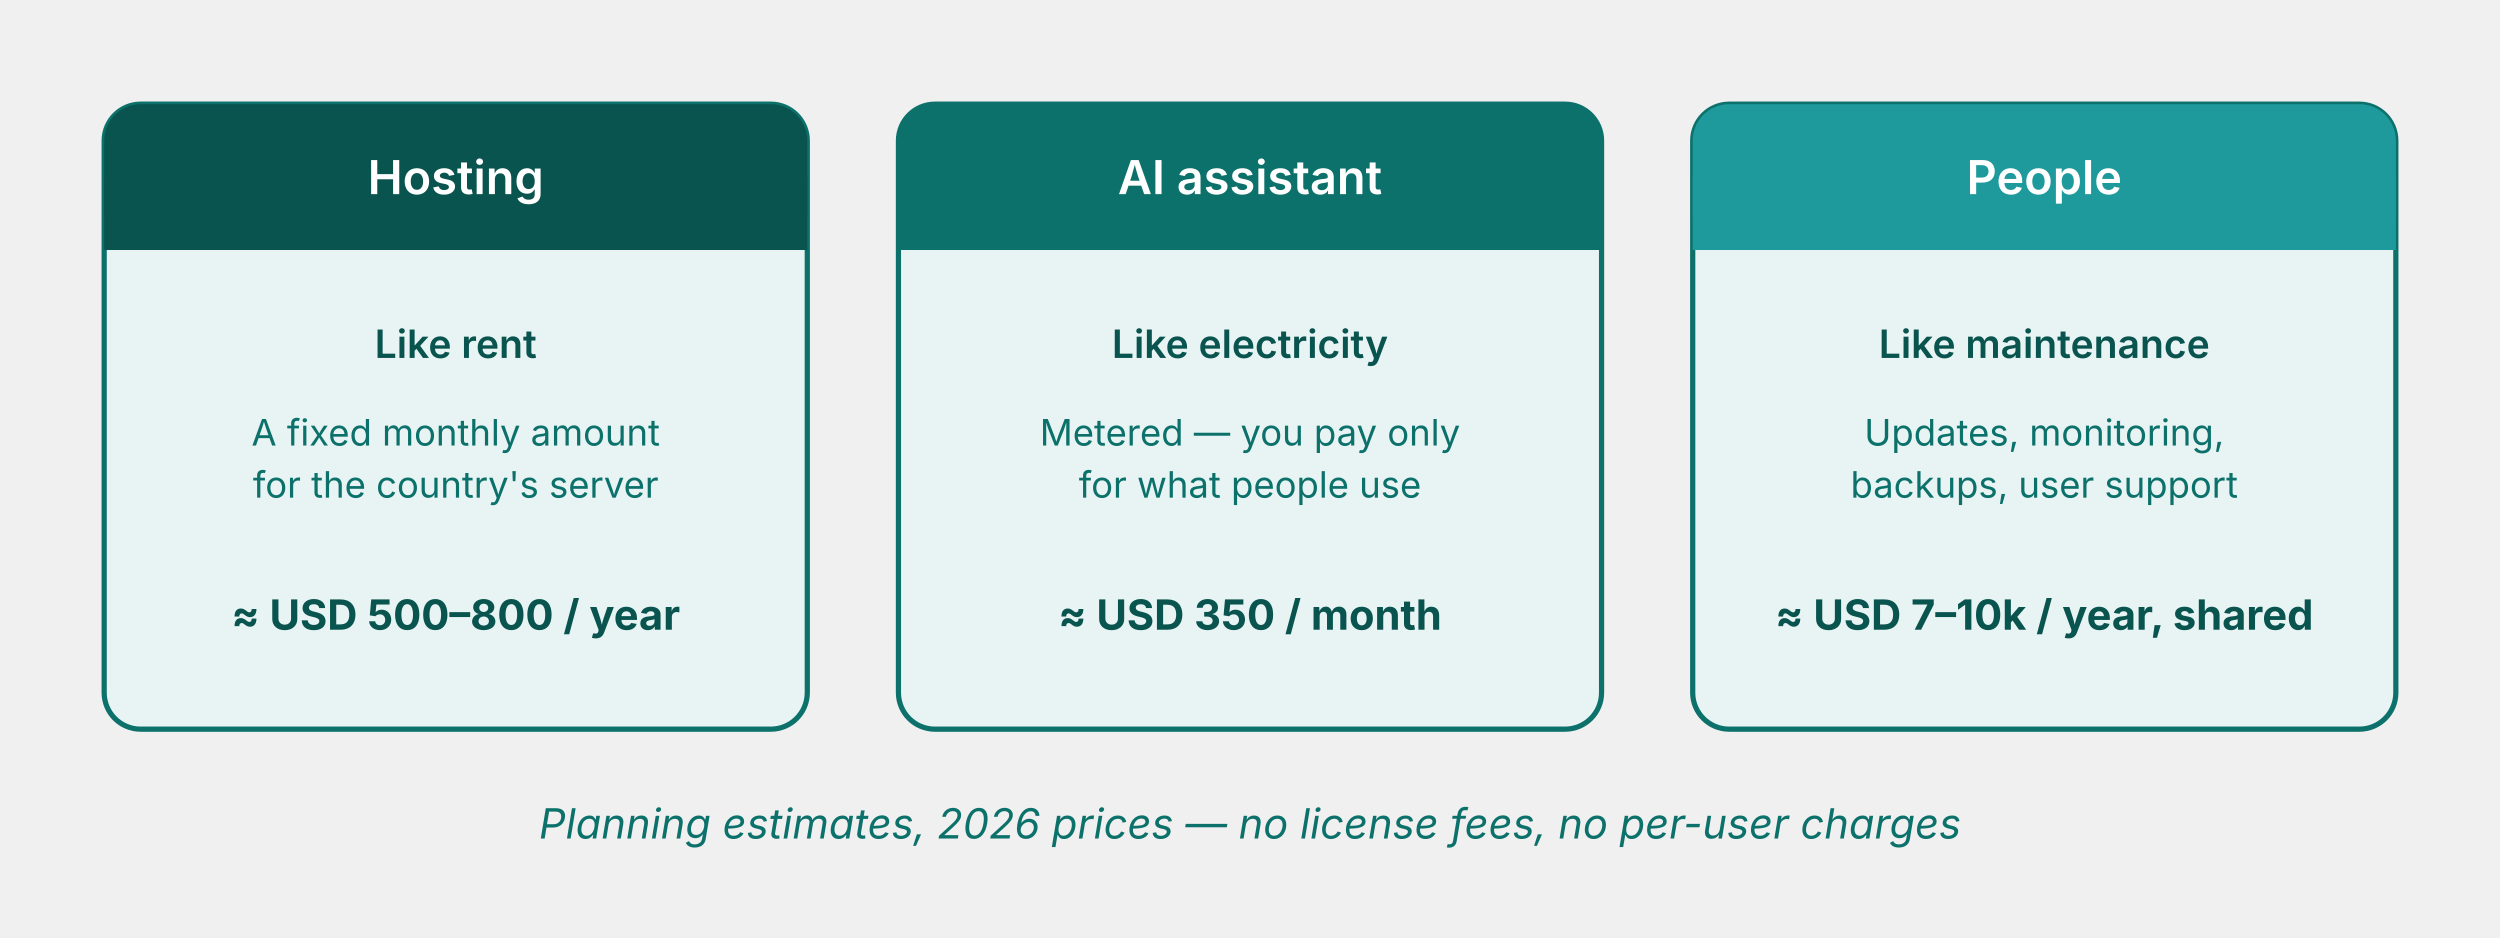
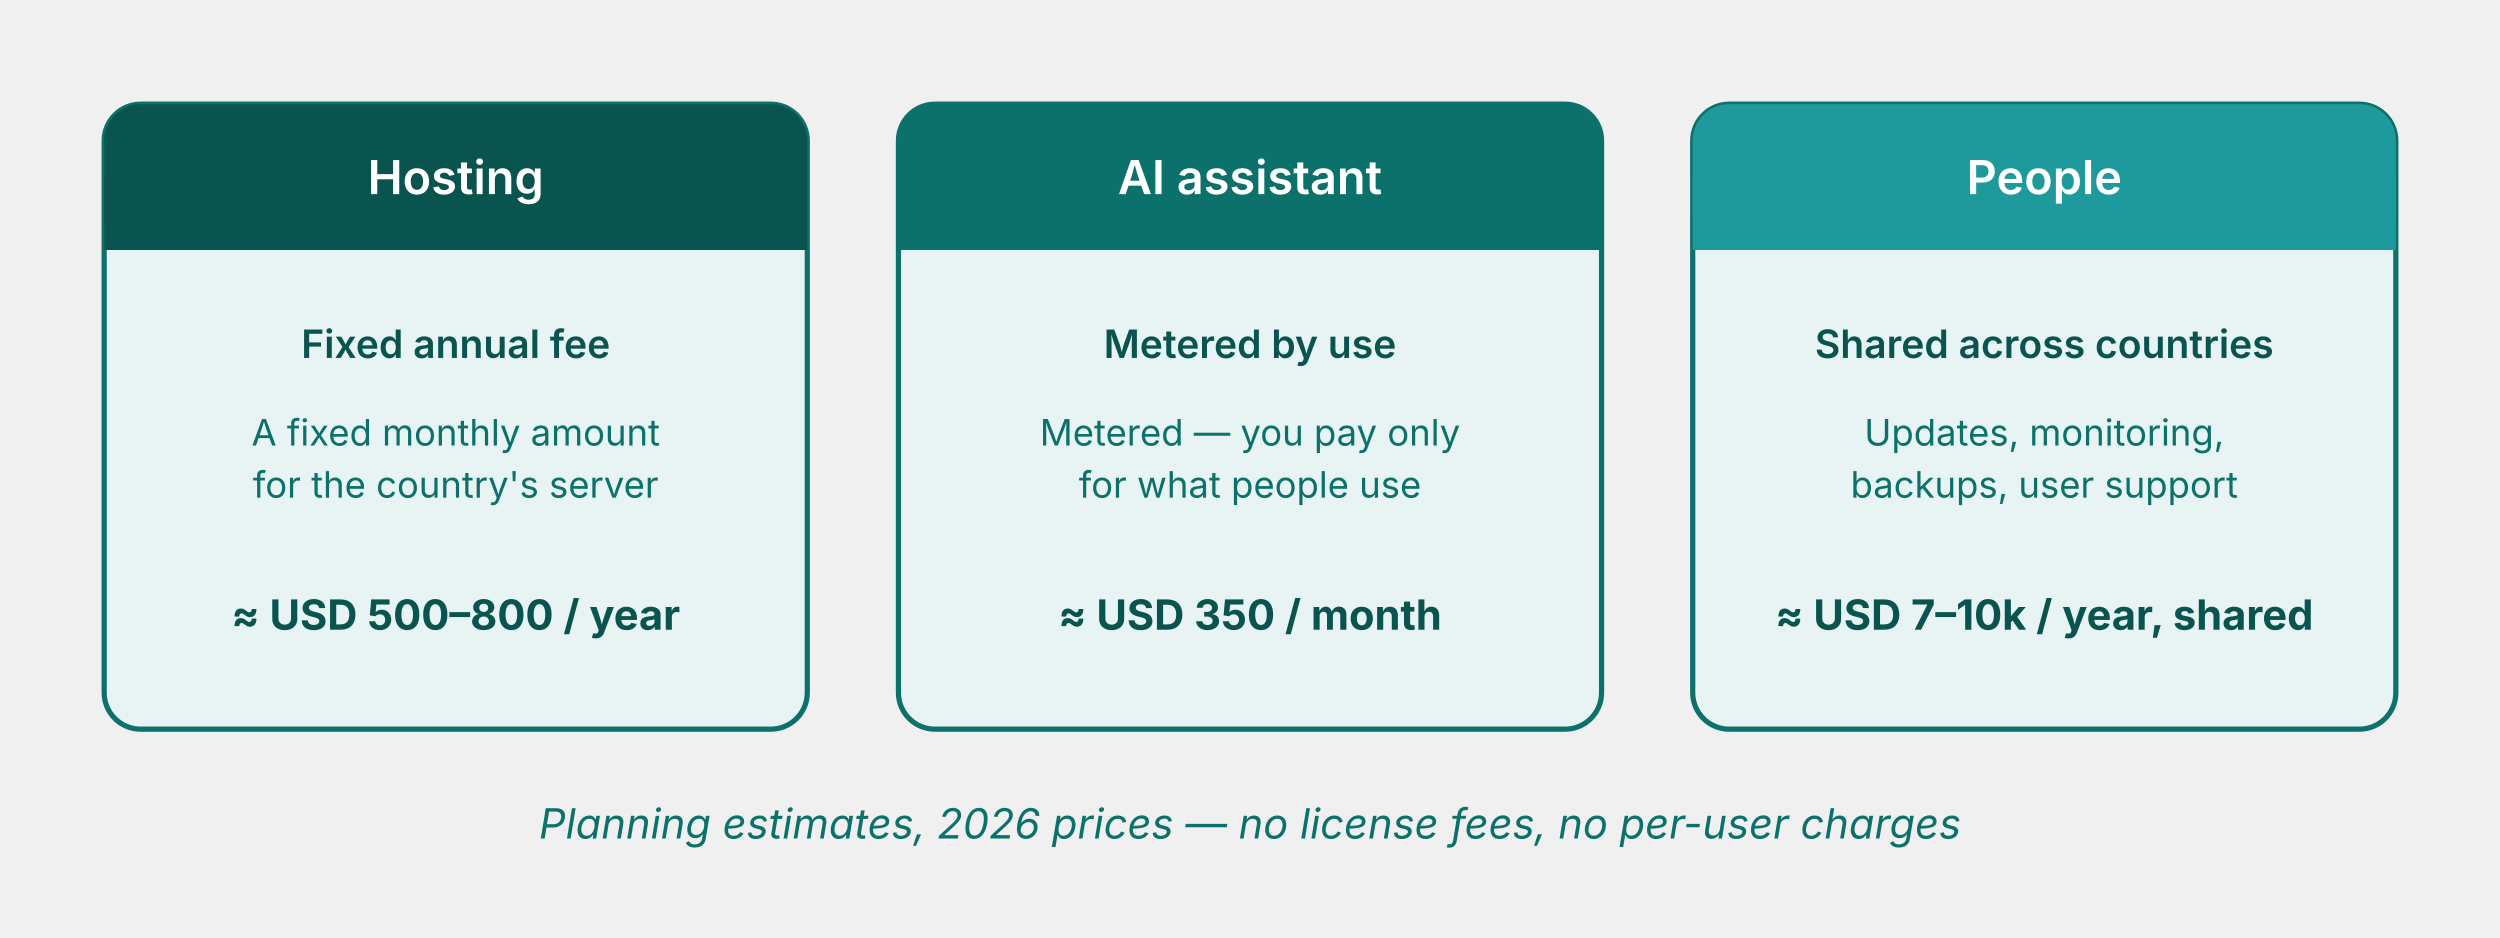
<svg xmlns="http://www.w3.org/2000/svg" viewBox="0 0 960 360" font-family="Inter, sans-serif">
  <g transform="translate(40,40)">
    <rect x="0" y="0" width="270" height="240" rx="14" fill="#E8F4F3" stroke="#0C716B" stroke-width="2" />
    <rect x="0" y="0" width="270" height="56" rx="14" fill="#09544F" />
    <rect x="0" y="28" width="270" height="28" fill="#09544F" />
    <text x="135" y="28" text-anchor="middle" dominant-baseline="central" fill="#FFFFFF" font-size="18" font-weight="600">Hosting</text>
-     <text x="135" y="92" text-anchor="middle" dominant-baseline="central" fill="#09544F" font-size="15" font-weight="600">Like rent</text>
+     <text x="135" y="92" text-anchor="middle" dominant-baseline="central" fill="#09544F" font-size="15" font-weight="600">Fixed annual fee</text>
    <text x="135" y="126" text-anchor="middle" dominant-baseline="central" fill="#0C716B" font-size="14">A fixed monthly amount</text>
    <text x="135" y="146" text-anchor="middle" dominant-baseline="central" fill="#0C716B" font-size="14">for the country's server</text>
    <text x="135" y="196" text-anchor="middle" dominant-baseline="central" fill="#09544F" font-size="16" font-weight="700">≈ USD 500–800 / year</text>
  </g>
  <g transform="translate(345,40)">
    <rect x="0" y="0" width="270" height="240" rx="14" fill="#E8F4F3" stroke="#0C716B" stroke-width="2" />
    <rect x="0" y="0" width="270" height="56" rx="14" fill="#0C716B" />
    <rect x="0" y="28" width="270" height="28" fill="#0C716B" />
    <text x="135" y="28" text-anchor="middle" dominant-baseline="central" fill="#FFFFFF" font-size="18" font-weight="600">AI assistant</text>
-     <text x="135" y="92" text-anchor="middle" dominant-baseline="central" fill="#09544F" font-size="15" font-weight="600">Like electricity</text>
+     <text x="135" y="92" text-anchor="middle" dominant-baseline="central" fill="#09544F" font-size="15" font-weight="600">Metered by use</text>
    <text x="135" y="126" text-anchor="middle" dominant-baseline="central" fill="#0C716B" font-size="14">Metered — you pay only</text>
    <text x="135" y="146" text-anchor="middle" dominant-baseline="central" fill="#0C716B" font-size="14">for what people use</text>
    <text x="135" y="196" text-anchor="middle" dominant-baseline="central" fill="#09544F" font-size="16" font-weight="700">≈ USD 350 / month</text>
  </g>
  <g transform="translate(650,40)">
    <rect x="0" y="0" width="270" height="240" rx="14" fill="#E8F4F3" stroke="#0C716B" stroke-width="2" />
    <rect x="0" y="0" width="270" height="56" rx="14" fill="#1F9A9C" />
    <rect x="0" y="28" width="270" height="28" fill="#1F9A9C" />
    <text x="135" y="28" text-anchor="middle" dominant-baseline="central" fill="#FFFFFF" font-size="18" font-weight="600">People</text>
-     <text x="135" y="92" text-anchor="middle" dominant-baseline="central" fill="#09544F" font-size="15" font-weight="600">Like maintenance</text>
+     <text x="135" y="92" text-anchor="middle" dominant-baseline="central" fill="#09544F" font-size="15" font-weight="600">Shared across countries</text>
    <text x="135" y="126" text-anchor="middle" dominant-baseline="central" fill="#0C716B" font-size="14">Updates, monitoring,</text>
    <text x="135" y="146" text-anchor="middle" dominant-baseline="central" fill="#0C716B" font-size="14">backups, user support</text>
    <text x="135" y="196" text-anchor="middle" dominant-baseline="central" fill="#09544F" font-size="16" font-weight="700">≈ USD 7–10k / year, shared</text>
  </g>
  <text x="480" y="322" text-anchor="middle" fill="#0C716B" font-size="16" font-style="italic">Planning estimates, 2026 prices — no license fees, no per-user charges</text>
</svg>
